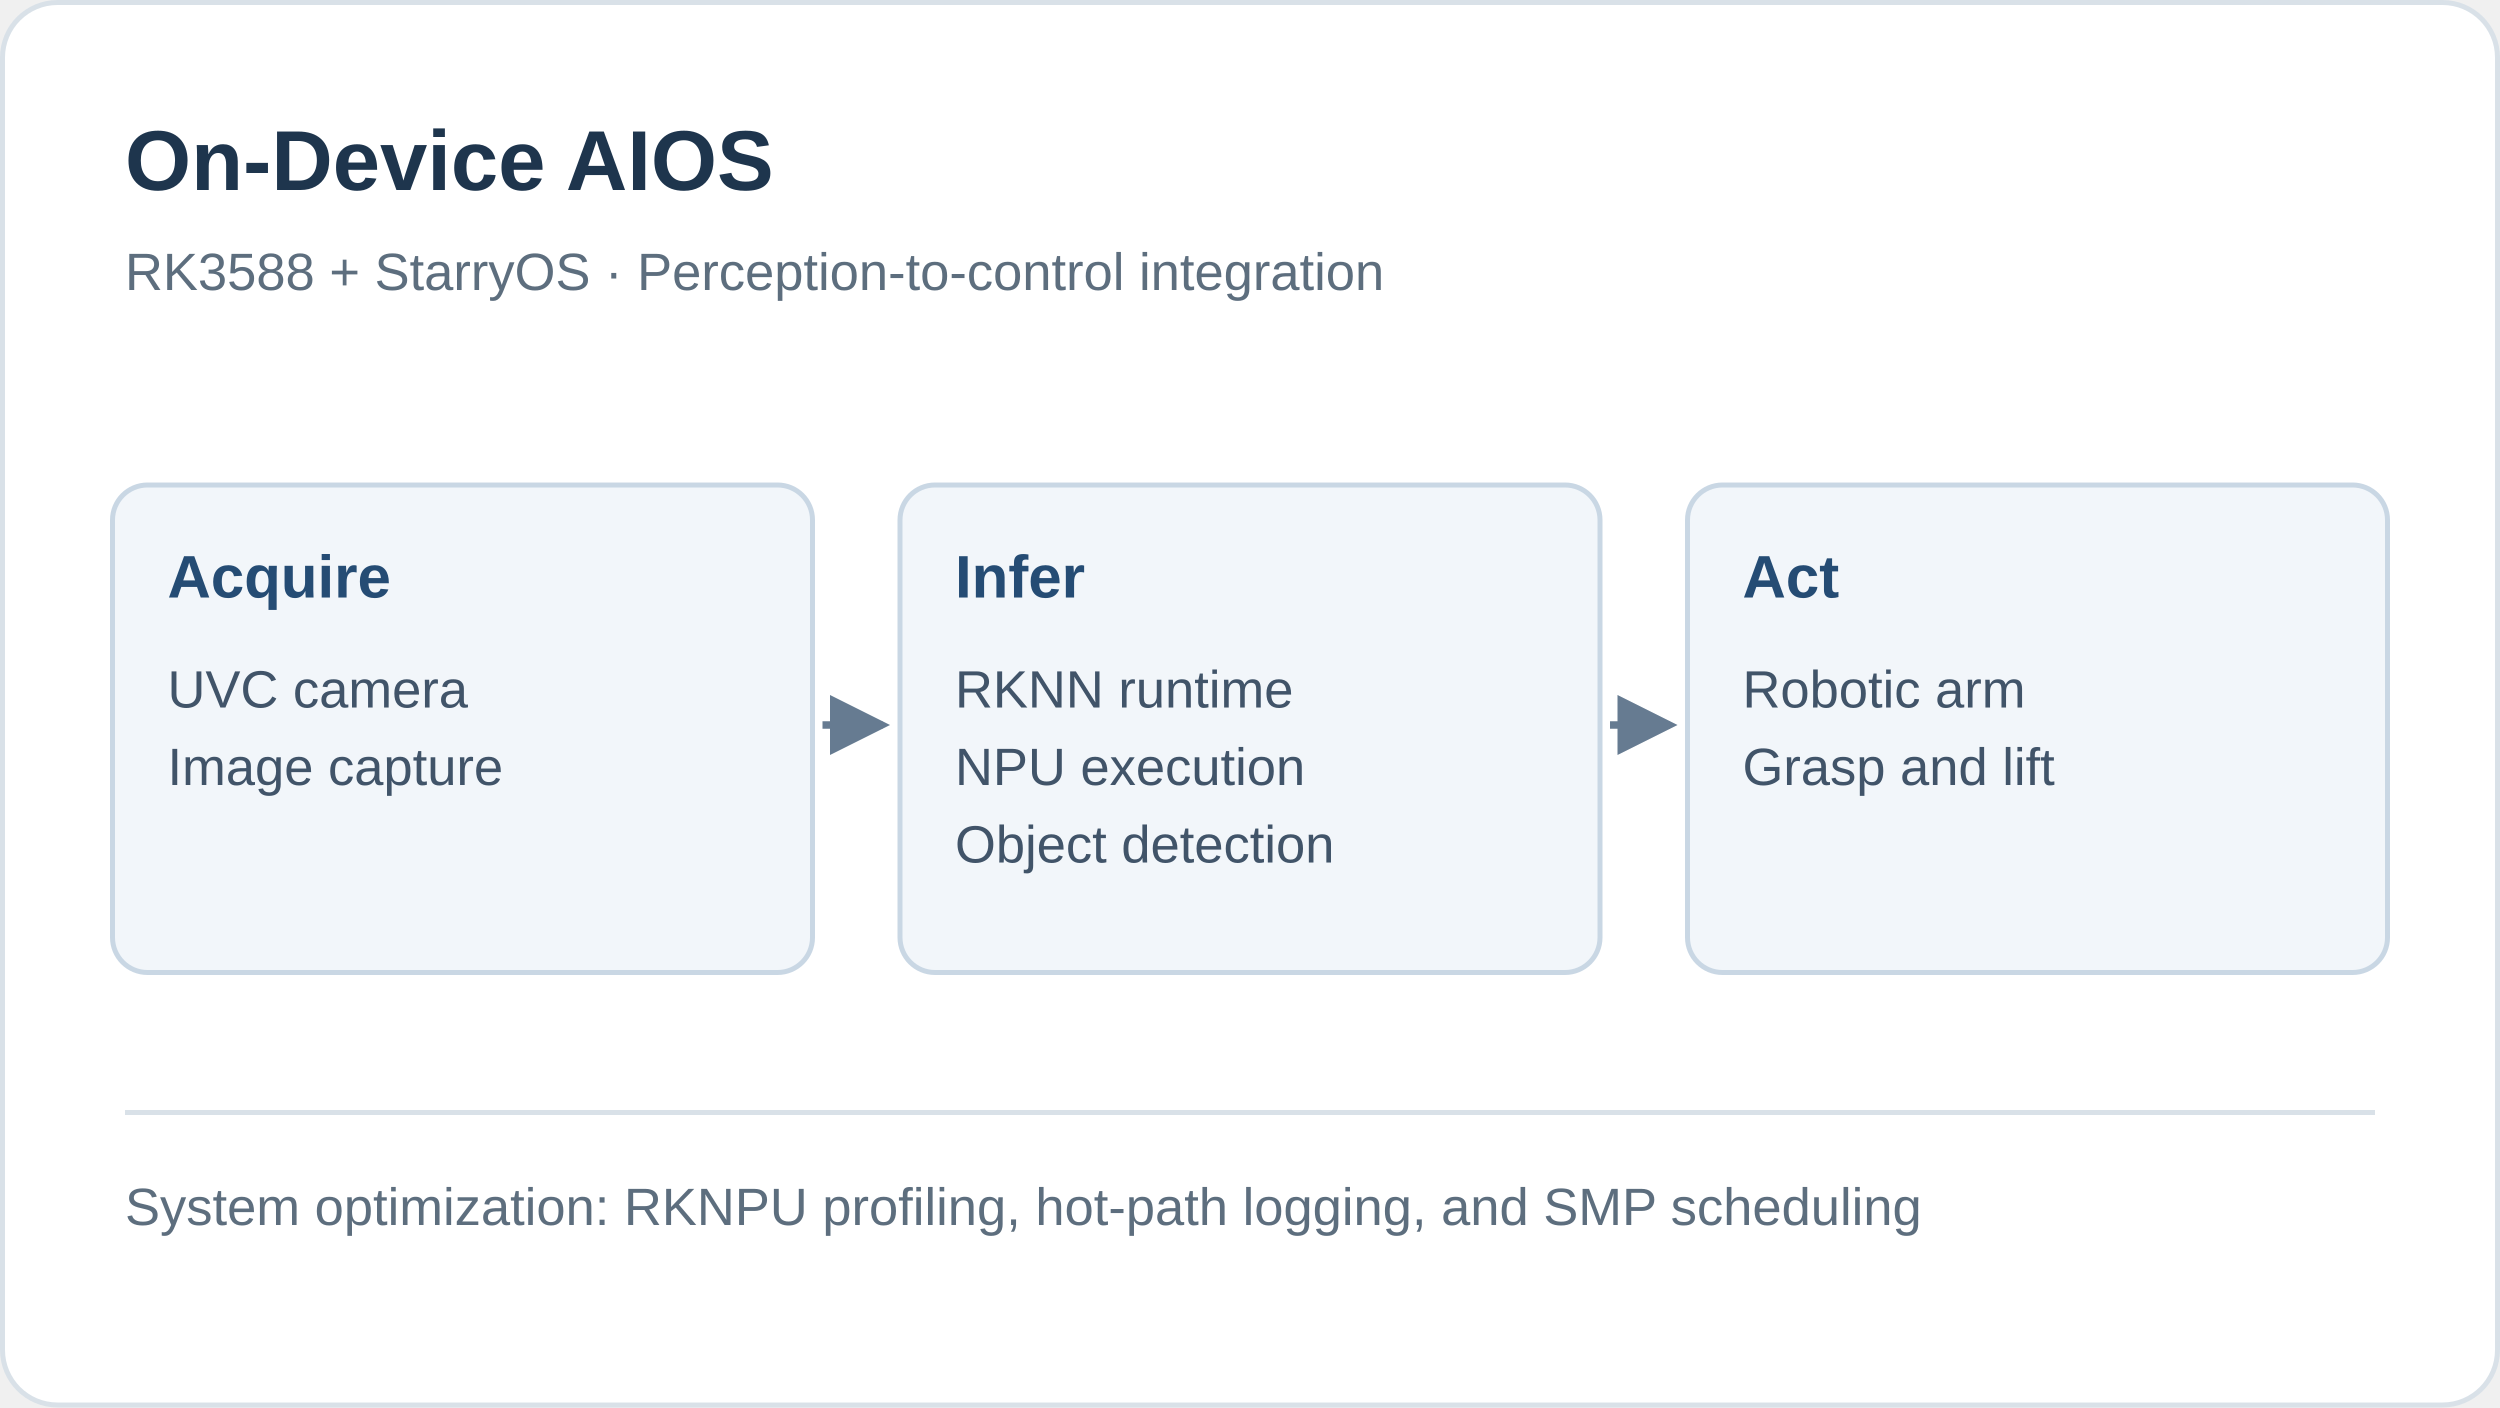
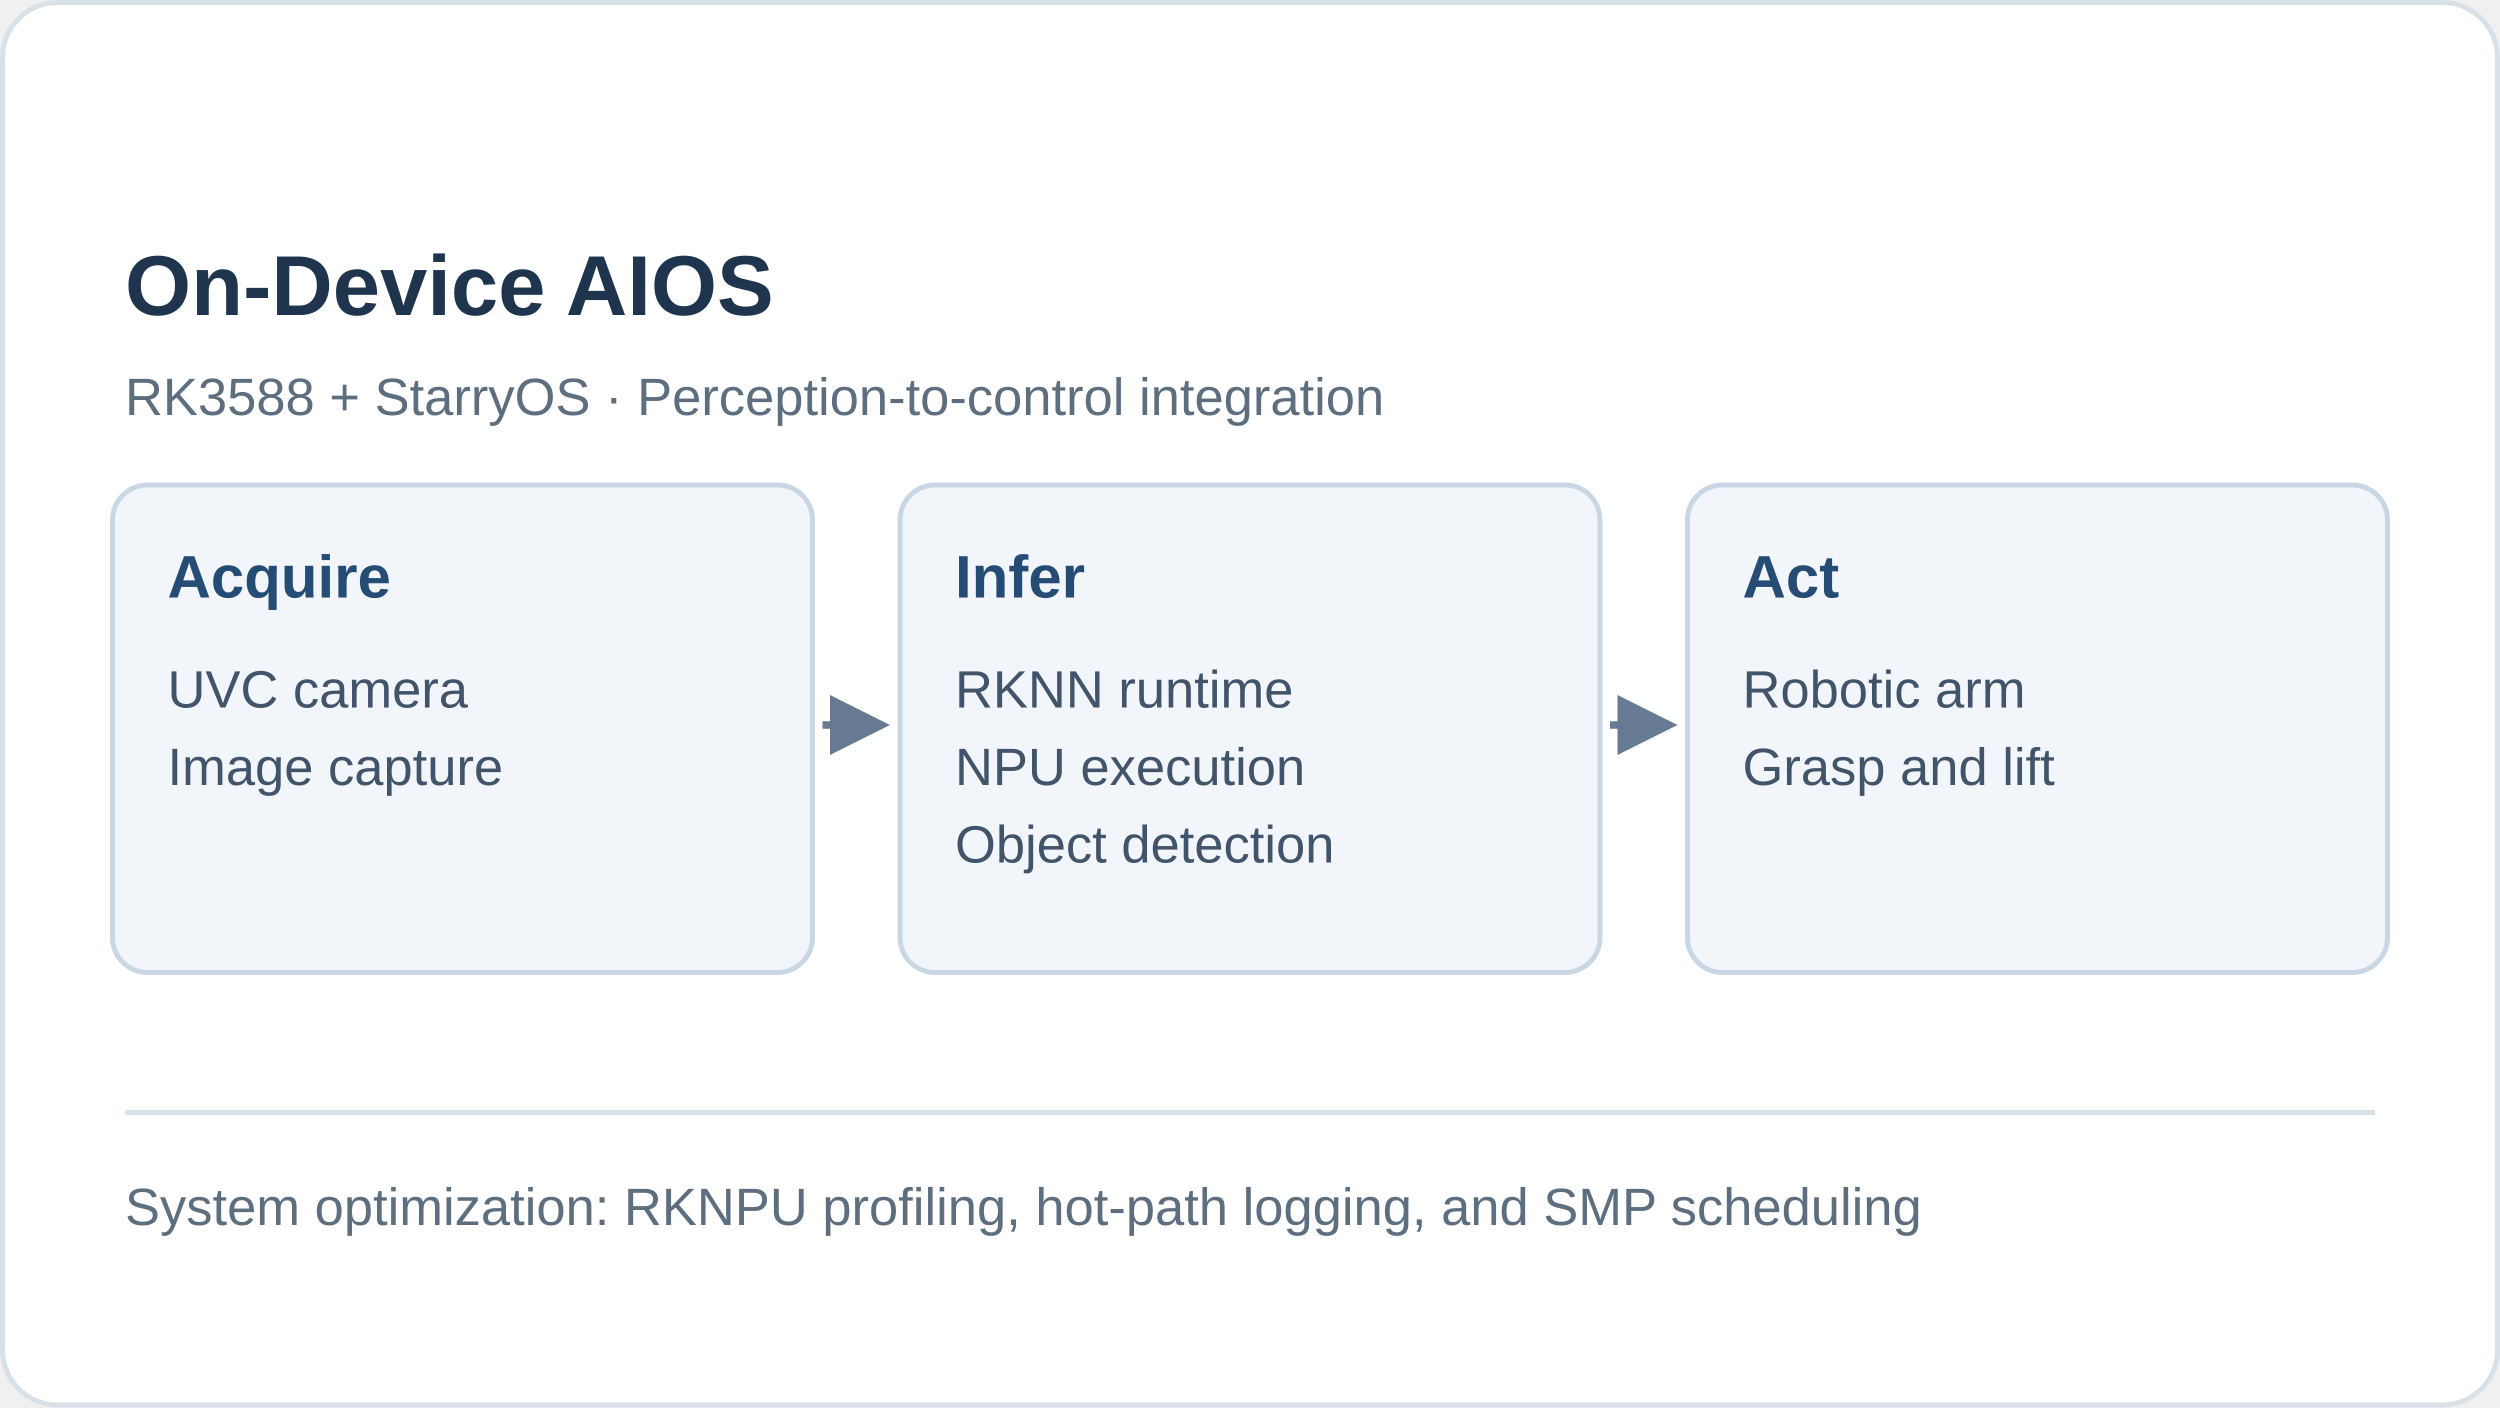
<svg xmlns="http://www.w3.org/2000/svg" width="1000" height="563" viewBox="0 0 1000 563" role="img">
  <defs>
    <marker id="arrow" markerWidth="8" markerHeight="8" refX="7" refY="4" orient="auto">
      <path d="M0 0 8 4 0 8" fill="#667b91" />
    </marker>
  </defs>
  <rect x="1" y="1" width="998" height="561" rx="22" fill="#fff" stroke="#d9e1e8" stroke-width="2" />
-   <text x="50" y="76" font-family="Arial,Helvetica,sans-serif" font-size="34" font-weight="700" fill="#1e354d">On-Device AIOS</text>
-   <text x="50" y="116" font-family="Arial,Helvetica,sans-serif" font-size="21" fill="#5d6e7e">RK3588 + StarryOS · Perception-to-control integration</text>
+   <text x="50" y="126" font-family="Arial,Helvetica,sans-serif" font-size="34" font-weight="700" fill="#1e354d">On-Device AIOS</text>
+   <text x="50" y="166" font-family="Arial,Helvetica,sans-serif" font-size="21" fill="#5d6e7e">RK3588 + StarryOS · Perception-to-control integration</text>
  <rect x="45" y="194" width="280" height="195" rx="14" fill="#f2f6fa" stroke="#c9d7e4" stroke-width="2" />
  <text x="67" y="239" font-family="Arial,Helvetica,sans-serif" font-size="24" font-weight="700" fill="#254c74">Acquire</text>
  <text x="67" y="283" font-family="Arial,Helvetica,sans-serif" font-size="21" fill="#415469">UVC camera</text>
  <text x="67" y="314" font-family="Arial,Helvetica,sans-serif" font-size="21" fill="#415469">Image capture</text>
  <path d="M329 290 H353" stroke="#667b91" stroke-width="3" marker-end="url(#arrow)" />
  <rect x="360" y="194" width="280" height="195" rx="14" fill="#f2f6fa" stroke="#c9d7e4" stroke-width="2" />
  <text x="382" y="239" font-family="Arial,Helvetica,sans-serif" font-size="24" font-weight="700" fill="#254c74">Infer</text>
  <text x="382" y="283" font-family="Arial,Helvetica,sans-serif" font-size="21" fill="#415469">RKNN runtime</text>
  <text x="382" y="314" font-family="Arial,Helvetica,sans-serif" font-size="21" fill="#415469">NPU execution</text>
  <text x="382" y="345" font-family="Arial,Helvetica,sans-serif" font-size="21" fill="#415469">Object detection</text>
  <path d="M644 290 H668" stroke="#667b91" stroke-width="3" marker-end="url(#arrow)" />
  <rect x="675" y="194" width="280" height="195" rx="14" fill="#f2f6fa" stroke="#c9d7e4" stroke-width="2" />
  <text x="697" y="239" font-family="Arial,Helvetica,sans-serif" font-size="24" font-weight="700" fill="#254c74">Act</text>
  <text x="697" y="283" font-family="Arial,Helvetica,sans-serif" font-size="21" fill="#415469">Robotic arm</text>
  <text x="697" y="314" font-family="Arial,Helvetica,sans-serif" font-size="21" fill="#415469">Grasp and lift</text>
  <path d="M50 445 H950" stroke="#d9e1e8" stroke-width="2" />
  <text x="50" y="490" font-family="Arial,Helvetica,sans-serif" font-size="21" fill="#5d6e7e">System optimization: RKNPU profiling, hot-path logging, and SMP scheduling</text>
</svg>
